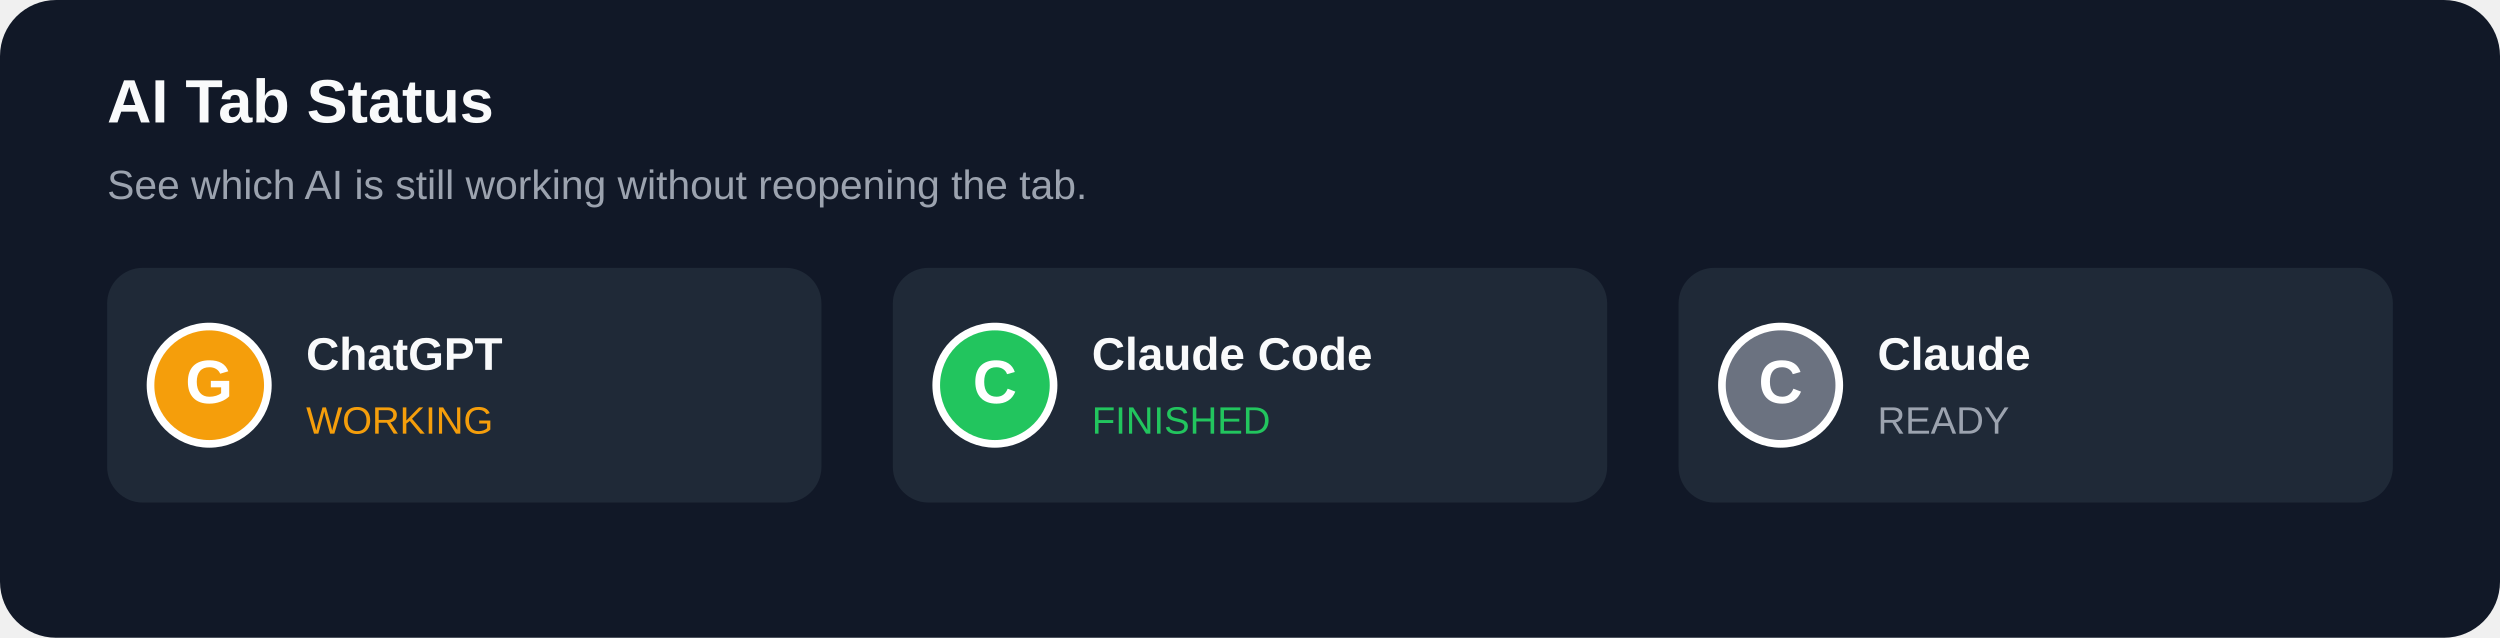
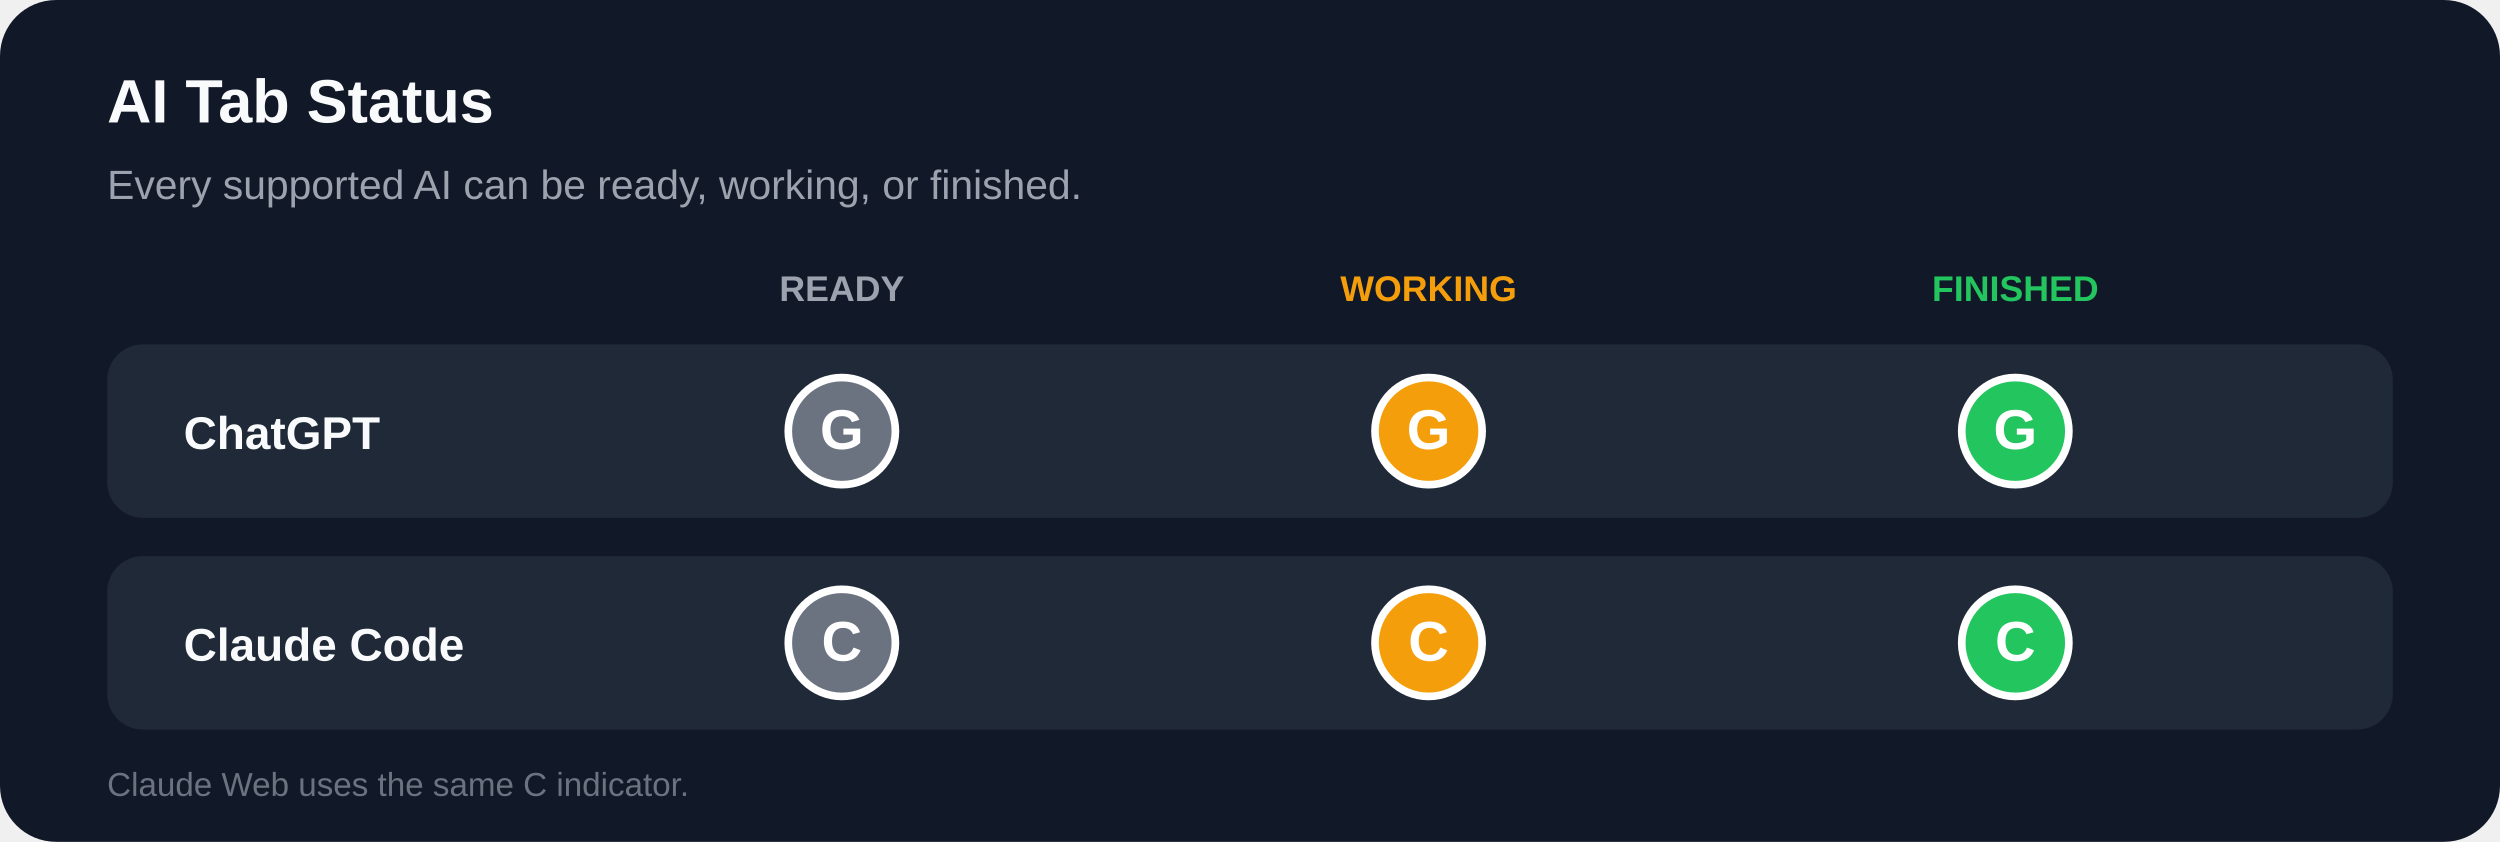
- <svg xmlns="http://www.w3.org/2000/svg" width="980" height="250" viewBox="0 0 980 250">
-   <rect width="980" height="250" rx="22" fill="#111827" />
+ <svg xmlns="http://www.w3.org/2000/svg" width="980" height="330" viewBox="0 0 980 330">
+   <rect width="980" height="330" rx="22" fill="#111827" />
  <text x="42" y="48" fill="#f9fafb" font-family="Arial, sans-serif" font-size="24" font-weight="700">AI Tab Status</text>
-   <text x="42" y="78" fill="#9ca3af" font-family="Arial, sans-serif" font-size="16">See which AI is still working without reopening the tab.</text>
-   <rect x="42" y="105" width="280" height="92" rx="14" fill="#1f2937" />
-   <circle cx="82" cy="151" r="23" fill="#f59e0b" stroke="#ffffff" stroke-width="3" />
-   <text x="82" y="158" text-anchor="middle" fill="#ffffff" font-family="Arial, sans-serif" font-size="24" font-weight="700">G</text>
-   <text x="120" y="145" fill="#f9fafb" font-family="Arial, sans-serif" font-size="18" font-weight="700">ChatGPT</text>
-   <text x="120" y="170" fill="#f59e0b" font-family="Arial, sans-serif" font-size="15">WORKING</text>
-   <rect x="350" y="105" width="280" height="92" rx="14" fill="#1f2937" />
-   <circle cx="390" cy="151" r="23" fill="#22c55e" stroke="#ffffff" stroke-width="3" />
-   <text x="390" y="158" text-anchor="middle" fill="#ffffff" font-family="Arial, sans-serif" font-size="24" font-weight="700">C</text>
-   <text x="428" y="145" fill="#f9fafb" font-family="Arial, sans-serif" font-size="18" font-weight="700">Claude Code</text>
-   <text x="428" y="170" fill="#22c55e" font-family="Arial, sans-serif" font-size="15">FINISHED</text>
-   <rect x="658" y="105" width="280" height="92" rx="14" fill="#1f2937" />
-   <circle cx="698" cy="151" r="23" fill="#6b7280" stroke="#ffffff" stroke-width="3" />
-   <text x="698" y="158" text-anchor="middle" fill="#ffffff" font-family="Arial, sans-serif" font-size="24" font-weight="700">C</text>
-   <text x="736" y="145" fill="#f9fafb" font-family="Arial, sans-serif" font-size="18" font-weight="700">Claude</text>
-   <text x="736" y="170" fill="#9ca3af" font-family="Arial, sans-serif" font-size="15">READY</text>
+   <text x="42" y="78" fill="#9ca3af" font-family="Arial, sans-serif" font-size="16">Every supported AI can be ready, working, or finished.</text>
+   <text x="330" y="118" text-anchor="middle" fill="#9ca3af" font-family="Arial, sans-serif" font-size="14" font-weight="700">READY</text>
+   <text x="560" y="118" text-anchor="middle" fill="#f59e0b" font-family="Arial, sans-serif" font-size="14" font-weight="700">WORKING</text>
+   <text x="790" y="118" text-anchor="middle" fill="#22c55e" font-family="Arial, sans-serif" font-size="14" font-weight="700">FINISHED</text>
+   <rect x="42" y="135" width="896" height="68" rx="14" fill="#1f2937" />
+   <text x="72" y="176" fill="#f9fafb" font-family="Arial, sans-serif" font-size="18" font-weight="700">ChatGPT</text>
+   <circle cx="330" cy="169" r="21" fill="#6b7280" stroke="#ffffff" stroke-width="3" />
+   <text x="330" y="176" text-anchor="middle" fill="#ffffff" font-family="Arial, sans-serif" font-size="22" font-weight="700">G</text>
+   <circle cx="560" cy="169" r="21" fill="#f59e0b" stroke="#ffffff" stroke-width="3" />
+   <text x="560" y="176" text-anchor="middle" fill="#ffffff" font-family="Arial, sans-serif" font-size="22" font-weight="700">G</text>
+   <circle cx="790" cy="169" r="21" fill="#22c55e" stroke="#ffffff" stroke-width="3" />
+   <text x="790" y="176" text-anchor="middle" fill="#ffffff" font-family="Arial, sans-serif" font-size="22" font-weight="700">G</text>
+   <rect x="42" y="218" width="896" height="68" rx="14" fill="#1f2937" />
+   <text x="72" y="259" fill="#f9fafb" font-family="Arial, sans-serif" font-size="18" font-weight="700">Claude Code</text>
+   <circle cx="330" cy="252" r="21" fill="#6b7280" stroke="#ffffff" stroke-width="3" />
+   <text x="330" y="259" text-anchor="middle" fill="#ffffff" font-family="Arial, sans-serif" font-size="22" font-weight="700">C</text>
+   <circle cx="560" cy="252" r="21" fill="#f59e0b" stroke="#ffffff" stroke-width="3" />
+   <text x="560" y="259" text-anchor="middle" fill="#ffffff" font-family="Arial, sans-serif" font-size="22" font-weight="700">C</text>
+   <circle cx="790" cy="252" r="21" fill="#22c55e" stroke="#ffffff" stroke-width="3" />
+   <text x="790" y="259" text-anchor="middle" fill="#ffffff" font-family="Arial, sans-serif" font-size="22" font-weight="700">C</text>
+   <text x="42" y="312" fill="#6b7280" font-family="Arial, sans-serif" font-size="13">Claude Web uses the same C indicator.</text>
</svg>
